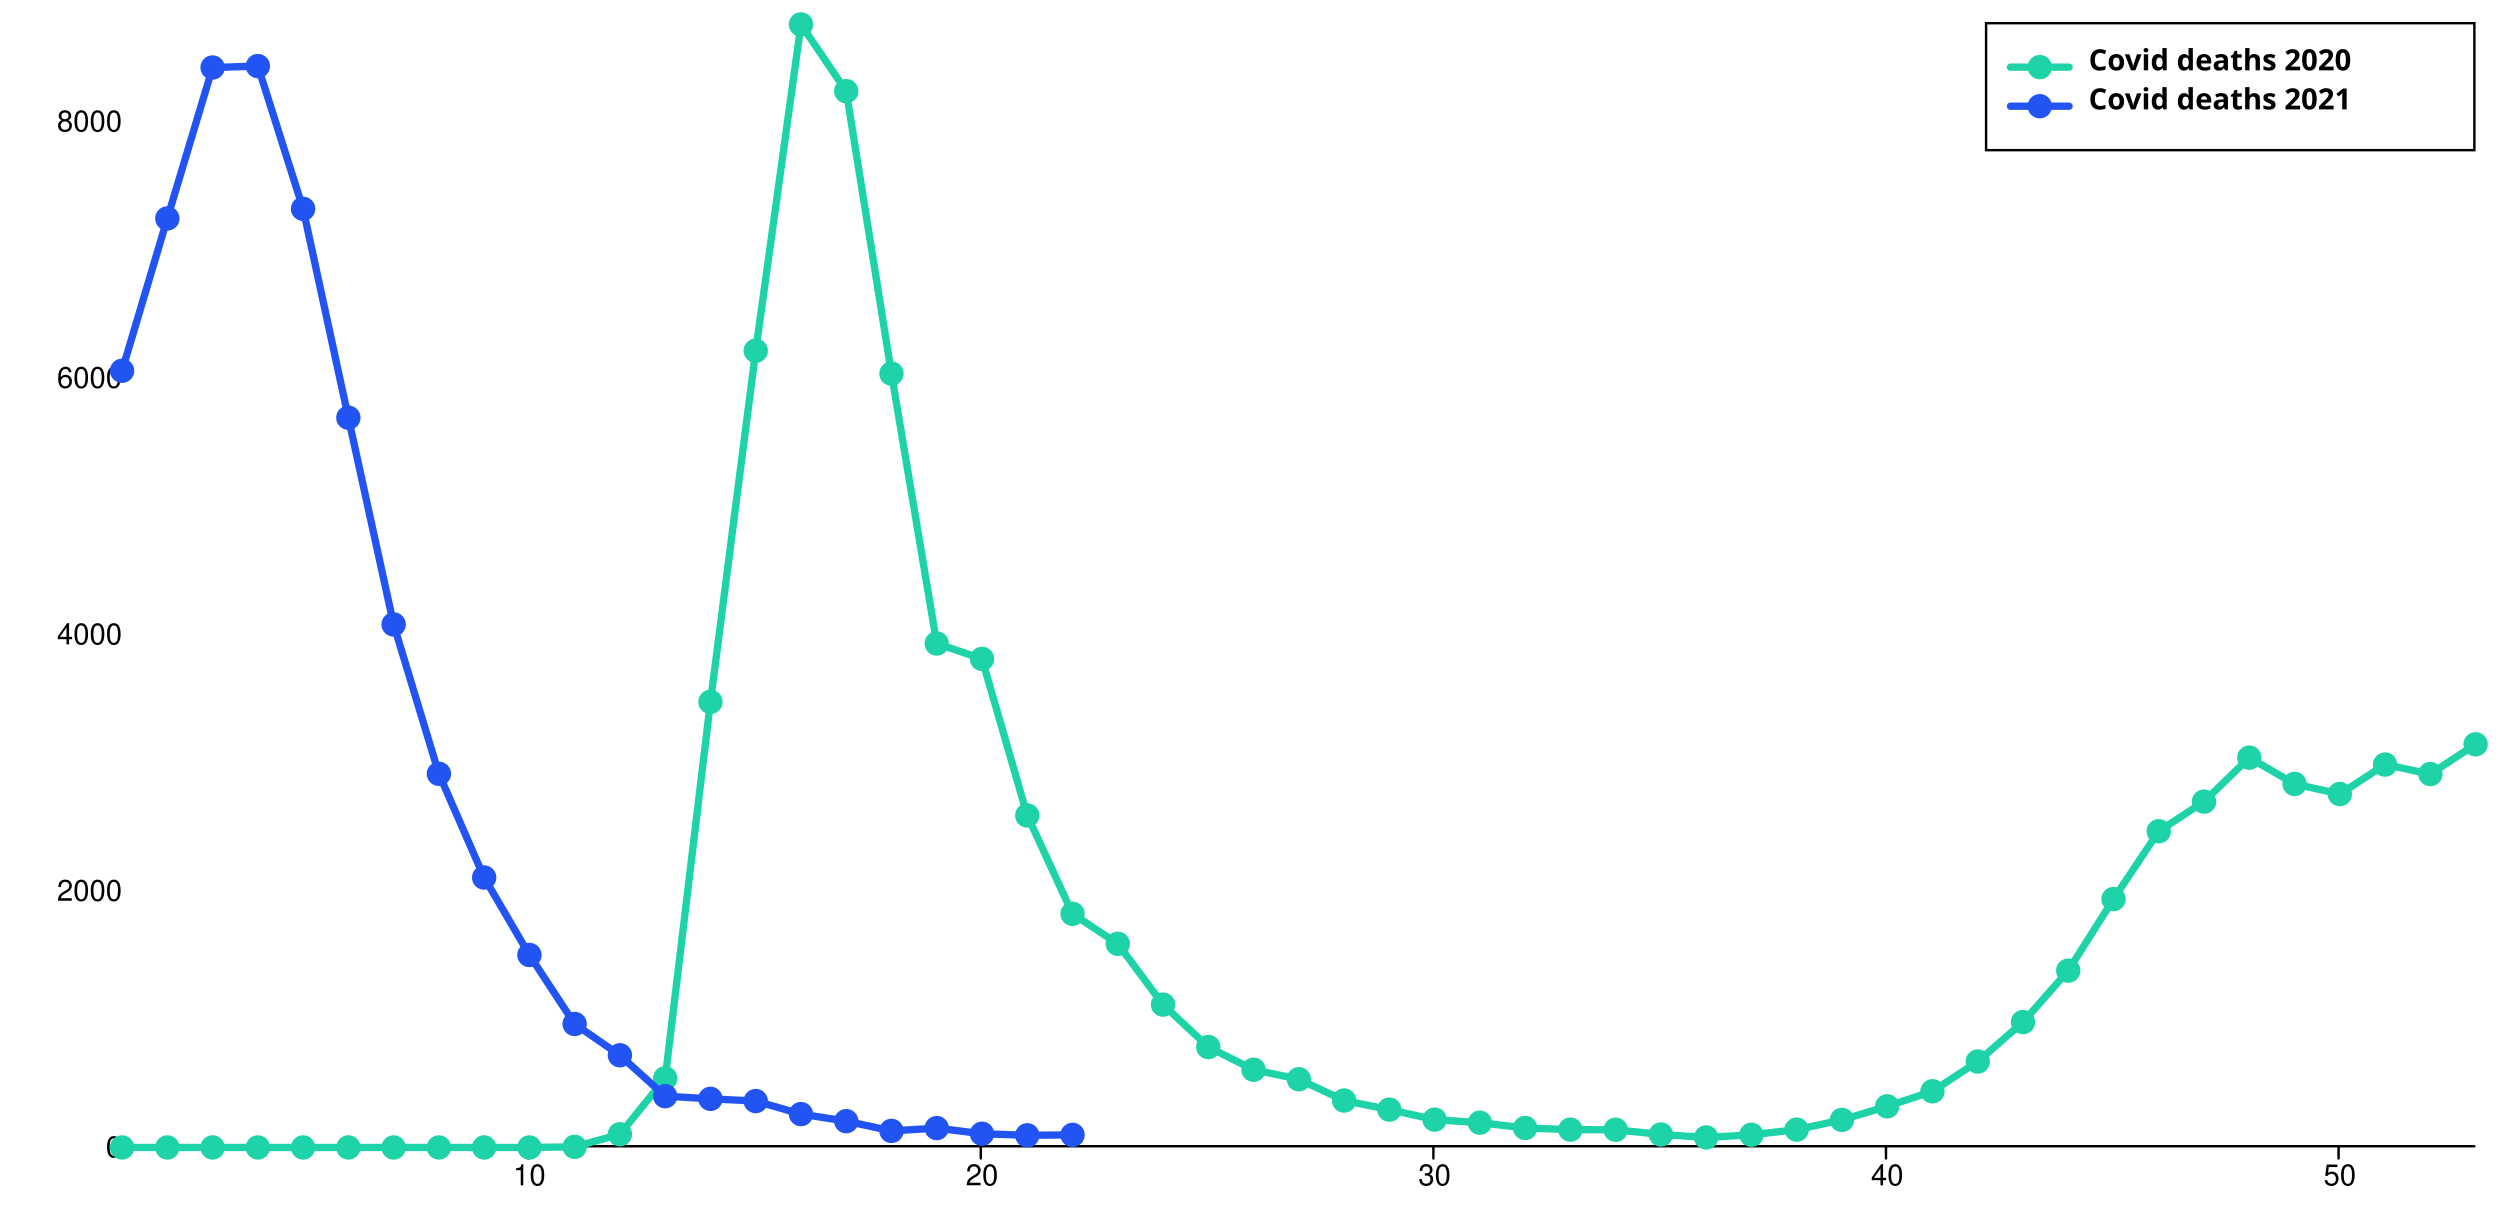
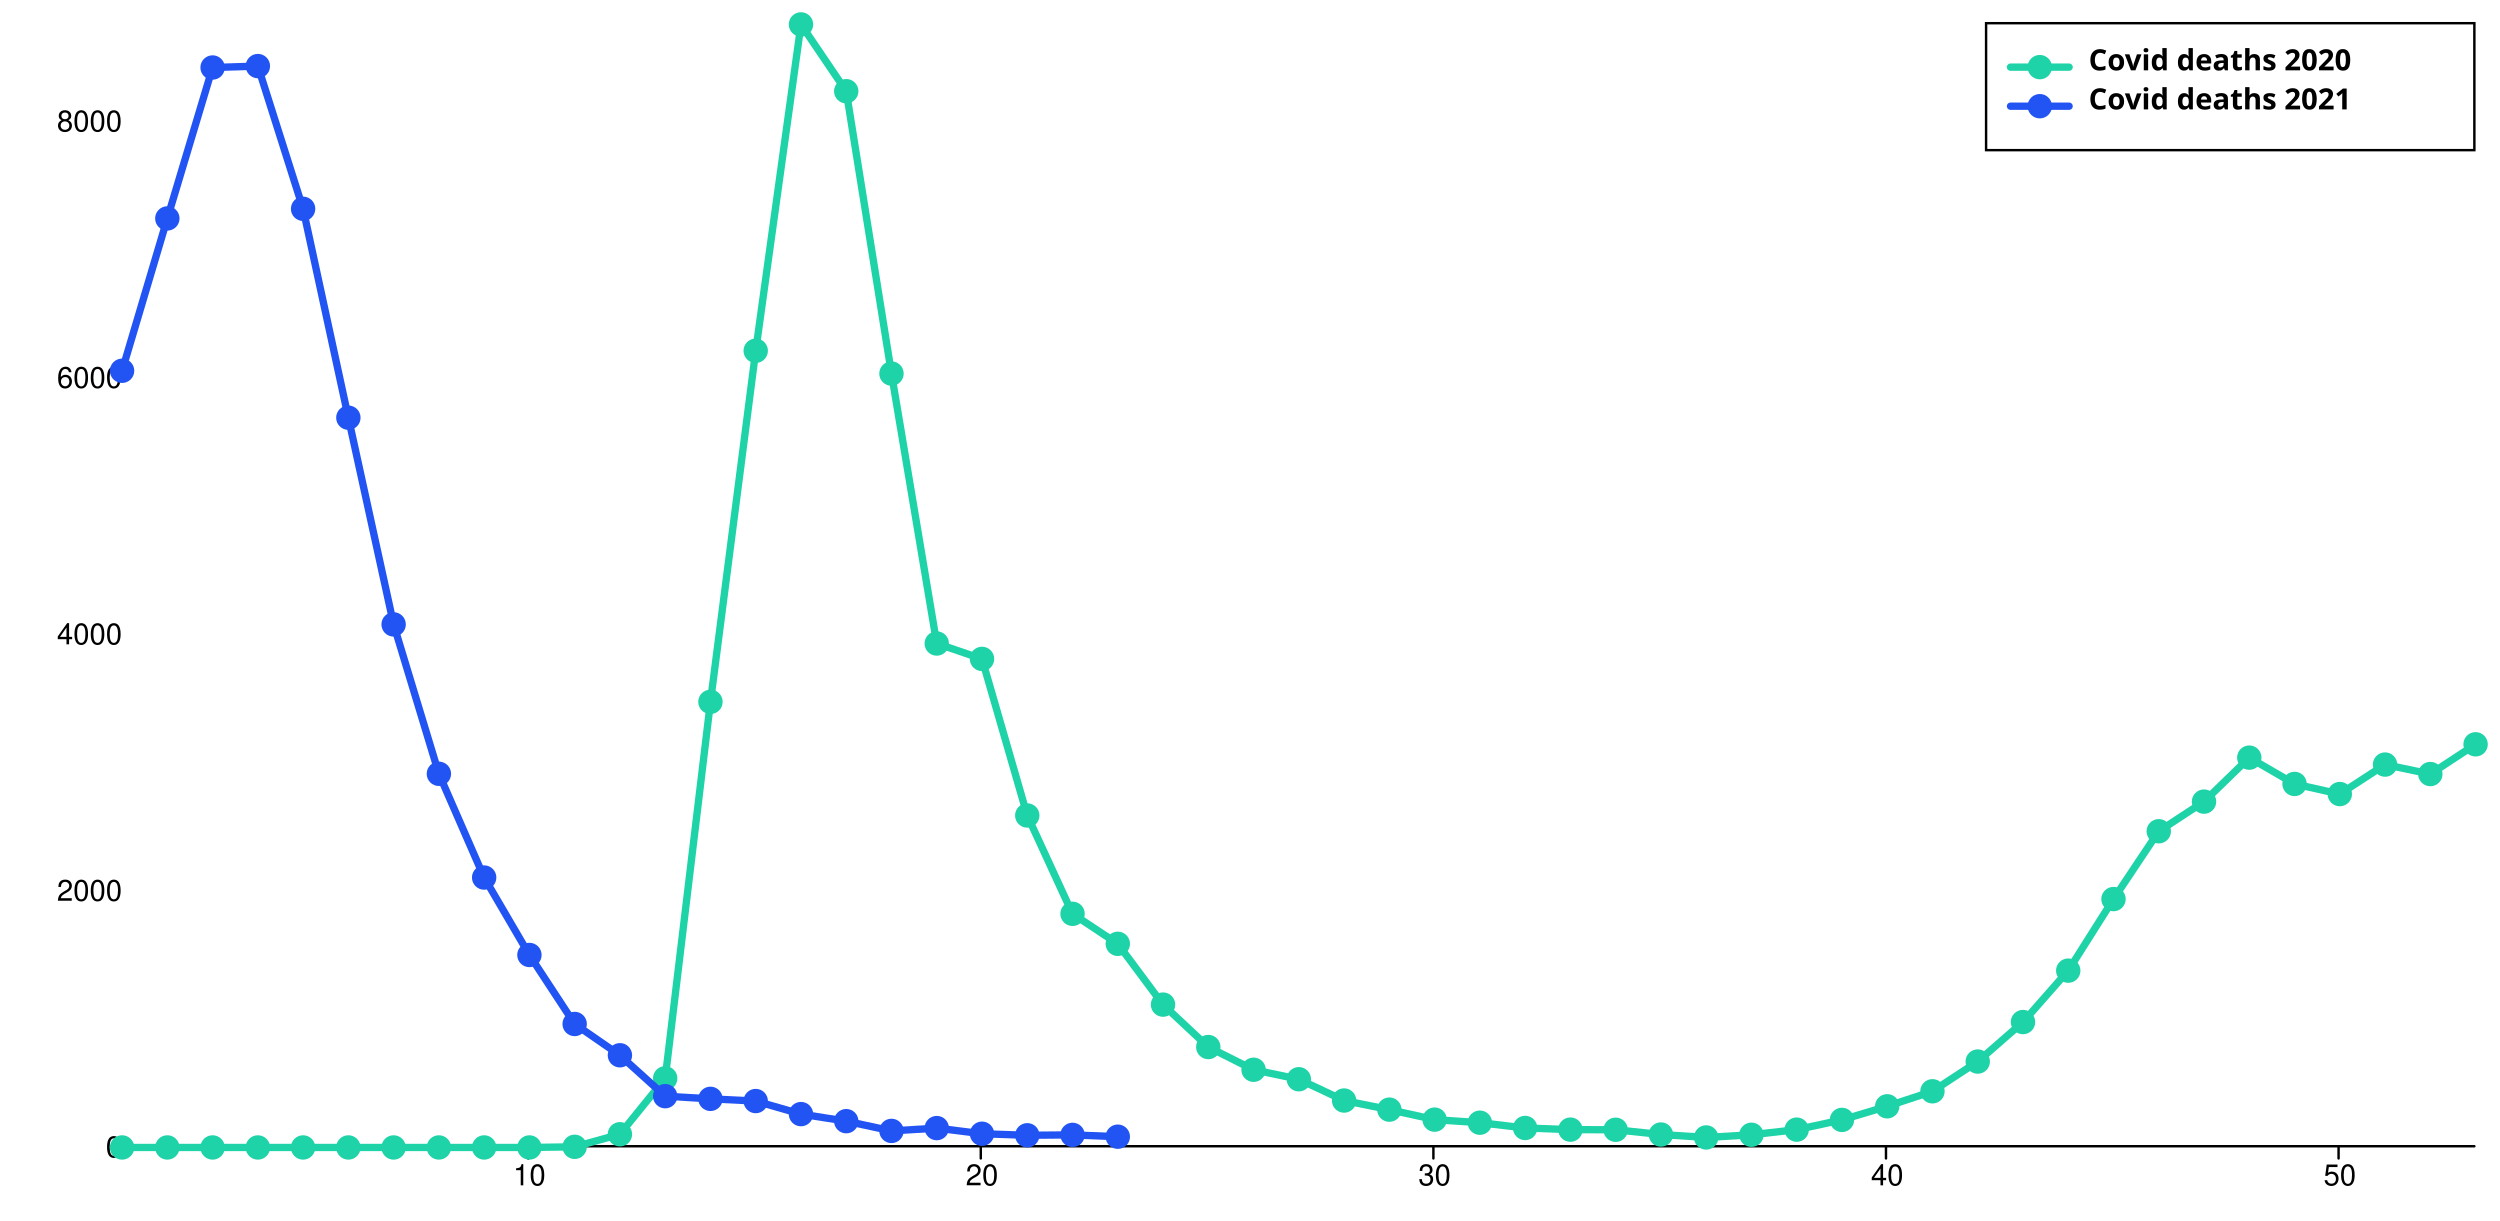
<svg xmlns="http://www.w3.org/2000/svg" width="1024" height="500" viewBox="0 0 1024 500" style="overflow:display" preserveAspectRatio="xMinYMin meet" overflow="visible">
  <defs>
    <style>
	.data-series path.line { fill-opacity: 0; stroke: black; }
	.data-series:hover path.line, .data-series.on path.line { cursor:pointer; }
	.data-series path.line.dotted { stroke-dasharray: 12 20 }
	#covid-deaths-2020-allages:hover path.line, #covid-deaths-2020-allages.on path.line { stroke-width: 5; }
	.data-series-0:hover circle, .data-series-0.on circle { display: inline; cursor:pointer; }
	#covid-deaths-2021-allages:hover path.line, #covid-deaths-2021-allages.on path.line { stroke-width: 5; }
	.data-series-1:hover circle, .data-series-1.on circle { display: inline; cursor:pointer; }
	.key rect { fill:transparent;stroke-width:1;stroke:black; }
	.key text { text-anchor:start;dominant-baseline:hanging;font-weight:bold;fill:black;stroke-width:0;font-family:sans-serif; }
	.graph-grid { font-family: "Helvetica Neue",Helvetica,Arial,"Lucida Grande",sans-serif; }
	.graph-grid line { stroke: black; stroke-width: 1; stroke-linecap: round; }
	.graph-grid.graph-grid-x text { text-anchor: middle; dominant-baseline: hanging; transform: translateY(10px); }
	.graph-grid.graph-grid-y text { text-anchor: end; dominant-baseline: middle; transform: translateX(-10px); }
	</style>
  </defs>
  <g class="graph-grid graph-grid-y">
    <line x1="49.50" y1="469.50" x2="1013.50" y2="469.50" data-left="50" />
    <text x="60" y="470" text-anchor="end">0</text>
    <text x="60" y="364.953" text-anchor="end">2000</text>
    <text x="60" y="259.906" text-anchor="end">4000</text>
    <text x="60" y="154.86" text-anchor="end">6000</text>
    <text x="60" y="49.813" text-anchor="end">8000</text>
    <text style="text-anchor:middle;dominant-baseline:hanging;font-weight:bold;transform: translateY(240px) rotate(-90deg);" />
  </g>
  <g class="graph-grid graph-grid-x">
    <line class="tick" x1="216.35" y1="469.50" x2="216.35" y2="474.50" />
    <text x="216.846" y="470" text-anchor="middle">10</text>
    <line class="tick" x1="401.73" y1="469.50" x2="401.73" y2="474.50" />
    <text x="402.231" y="470" text-anchor="middle">20</text>
    <line class="tick" x1="587.12" y1="469.50" x2="587.12" y2="474.50" />
    <text x="587.615" y="470" text-anchor="middle">30</text>
    <line class="tick" x1="772.50" y1="469.50" x2="772.50" y2="474.50" />
    <text x="773" y="470" text-anchor="middle">40</text>
    <line class="tick" x1="957.88" y1="469.50" x2="957.88" y2="474.50" />
    <text x="958.385" y="470" text-anchor="middle">50</text>
    <text style="text-anchor:middle;dominant-baseline:hanging;font-weight:bold;transform: translateY(240px) rotate(-90deg);" />
  </g>
  <g id="covid-deaths-2020-allages" class="data-series data-series-0">
    <path d="M 50.00,470.00L 68.54,470.00L 87.08,470.00L 105.62,470.00L 124.15,470.00L 142.69,470.00L 161.23,470.00L 179.77,470.00L 198.31,470.00L 216.85,470.00L 235.38,469.74L 253.92,464.59L 272.46,441.69L 291.00,287.48L 309.54,143.67L 328.08,10.00L 346.62,37.36L 365.15,153.02L 383.69,263.58L 402.23,269.89L 420.77,334.02L 439.31,374.30L 457.85,386.59L 476.38,411.49L 494.92,428.87L 513.46,438.17L 532.00,442.06L 550.54,450.78L 569.08,454.51L 587.62,458.60L 606.15,459.86L 624.69,462.02L 643.23,462.70L 661.77,462.75L 680.31,464.70L 698.85,465.90L 717.38,464.80L 735.92,462.70L 754.46,458.71L 773.00,453.14L 791.54,446.99L 810.08,434.81L 828.62,418.63L 847.15,397.57L 865.69,368.26L 884.23,340.48L 902.77,328.34L 921.31,310.33L 939.85,321.10L 958.38,325.25L 976.92,313.17L 995.46,317.05L 1014.00,304.87" class="line" style="stroke:#1DD3A7" stroke-width="3" stroke-linecap="round" />
    <circle cx="50.00" cy="470.00" data-y="0.00" data-x="1" r="5" fill="#1DD3A7" />
    <circle cx="68.54" cy="470.00" data-y="0.00" data-x="2" r="5" fill="#1DD3A7" />
    <circle cx="87.08" cy="470.00" data-y="0.00" data-x="3" r="5" fill="#1DD3A7" />
    <circle cx="105.62" cy="470.00" data-y="0.00" data-x="4" r="5" fill="#1DD3A7" />
    <circle cx="124.15" cy="470.00" data-y="0.00" data-x="5" r="5" fill="#1DD3A7" />
    <circle cx="142.69" cy="470.00" data-y="0.00" data-x="6" r="5" fill="#1DD3A7" />
    <circle cx="161.23" cy="470.00" data-y="0.00" data-x="7" r="5" fill="#1DD3A7" />
    <circle cx="179.77" cy="470.00" data-y="0.00" data-x="8" r="5" fill="#1DD3A7" />
    <circle cx="198.31" cy="470.00" data-y="0.00" data-x="9" r="5" fill="#1DD3A7" />
    <circle cx="216.85" cy="470.00" data-y="0.00" data-x="10" r="5" fill="#1DD3A7" />
    <circle cx="235.38" cy="469.74" data-y="5.00" data-x="11" r="5" fill="#1DD3A7" />
    <circle cx="253.92" cy="464.59" data-y="103.00" data-x="12" r="5" fill="#1DD3A7" />
    <circle cx="272.46" cy="441.69" data-y="539.00" data-x="13" r="5" fill="#1DD3A7" />
    <circle cx="291.00" cy="287.48" data-y="3475.00" data-x="14" r="5" fill="#1DD3A7" />
    <circle cx="309.54" cy="143.67" data-y="6213.00" data-x="15" r="5" fill="#1DD3A7" />
    <circle cx="328.08" cy="10.00" data-y="8758.00" data-x="16" r="5" fill="#1DD3A7" />
    <circle cx="346.62" cy="37.36" data-y="8237.00" data-x="17" r="5" fill="#1DD3A7" />
    <circle cx="365.15" cy="153.02" data-y="6035.00" data-x="18" r="5" fill="#1DD3A7" />
    <circle cx="383.69" cy="263.58" data-y="3930.00" data-x="19" r="5" fill="#1DD3A7" />
    <circle cx="402.23" cy="269.89" data-y="3810.00" data-x="20" r="5" fill="#1DD3A7" />
    <circle cx="420.77" cy="334.02" data-y="2589.00" data-x="21" r="5" fill="#1DD3A7" />
    <circle cx="439.31" cy="374.30" data-y="1822.00" data-x="22" r="5" fill="#1DD3A7" />
    <circle cx="457.85" cy="386.59" data-y="1588.00" data-x="23" r="5" fill="#1DD3A7" />
    <circle cx="476.38" cy="411.49" data-y="1114.00" data-x="24" r="5" fill="#1DD3A7" />
    <circle cx="494.92" cy="428.87" data-y="783.00" data-x="25" r="5" fill="#1DD3A7" />
    <circle cx="513.46" cy="438.17" data-y="606.00" data-x="26" r="5" fill="#1DD3A7" />
    <circle cx="532.00" cy="442.06" data-y="532.00" data-x="27" r="5" fill="#1DD3A7" />
    <circle cx="550.54" cy="450.78" data-y="366.00" data-x="28" r="5" fill="#1DD3A7" />
    <circle cx="569.08" cy="454.51" data-y="295.00" data-x="29" r="5" fill="#1DD3A7" />
    <circle cx="587.62" cy="458.60" data-y="217.00" data-x="30" r="5" fill="#1DD3A7" />
    <circle cx="606.15" cy="459.86" data-y="193.00" data-x="31" r="5" fill="#1DD3A7" />
    <circle cx="624.69" cy="462.02" data-y="152.00" data-x="32" r="5" fill="#1DD3A7" />
    <circle cx="643.23" cy="462.70" data-y="139.00" data-x="33" r="5" fill="#1DD3A7" />
    <circle cx="661.77" cy="462.75" data-y="138.00" data-x="34" r="5" fill="#1DD3A7" />
    <circle cx="680.31" cy="464.70" data-y="101.00" data-x="35" r="5" fill="#1DD3A7" />
    <circle cx="698.85" cy="465.90" data-y="78.00" data-x="36" r="5" fill="#1DD3A7" />
    <circle cx="717.38" cy="464.80" data-y="99.00" data-x="37" r="5" fill="#1DD3A7" />
    <circle cx="735.92" cy="462.70" data-y="139.00" data-x="38" r="5" fill="#1DD3A7" />
    <circle cx="754.46" cy="458.71" data-y="215.00" data-x="39" r="5" fill="#1DD3A7" />
    <circle cx="773.00" cy="453.14" data-y="321.00" data-x="40" r="5" fill="#1DD3A7" />
    <circle cx="791.54" cy="446.99" data-y="438.00" data-x="41" r="5" fill="#1DD3A7" />
    <circle cx="810.08" cy="434.81" data-y="670.00" data-x="42" r="5" fill="#1DD3A7" />
    <circle cx="828.62" cy="418.63" data-y="978.00" data-x="43" r="5" fill="#1DD3A7" />
    <circle cx="847.15" cy="397.57" data-y="1379.00" data-x="44" r="5" fill="#1DD3A7" />
    <circle cx="865.69" cy="368.26" data-y="1937.00" data-x="45" r="5" fill="#1DD3A7" />
    <circle cx="884.23" cy="340.48" data-y="2466.00" data-x="46" r="5" fill="#1DD3A7" />
    <circle cx="902.77" cy="328.34" data-y="2697.00" data-x="47" r="5" fill="#1DD3A7" />
    <circle cx="921.31" cy="310.33" data-y="3040.00" data-x="48" r="5" fill="#1DD3A7" />
    <circle cx="939.85" cy="321.10" data-y="2835.00" data-x="49" r="5" fill="#1DD3A7" />
    <circle cx="958.38" cy="325.25" data-y="2756.00" data-x="50" r="5" fill="#1DD3A7" />
    <circle cx="976.92" cy="313.17" data-y="2986.00" data-x="51" r="5" fill="#1DD3A7" />
    <circle cx="995.46" cy="317.05" data-y="2912.00" data-x="52" r="5" fill="#1DD3A7" />
    <circle cx="1014.00" cy="304.87" data-y="3144.00" data-x="53" r="5" fill="#1DD3A7" />
  </g>
  <g id="covid-deaths-2021-allages" class="data-series data-series-1">
-     <path d="M 50.00,151.87L 68.54,89.47L 87.08,27.65L 105.62,27.07L 124.15,85.53L 142.69,171.09L 161.23,255.76L 179.77,316.95L 198.31,359.44L 216.85,391.16L 235.38,419.42L 253.92,432.24L 272.46,448.99L 291.00,450.09L 309.54,450.99L 328.08,456.34L 346.62,459.23L 365.15,463.22L 383.69,462.07L 402.23,464.38L 420.77,465.01L 439.31,464.85" class="line" style="stroke:#2254F4" stroke-width="3" stroke-linecap="round" />
+     <path d="M 50.00,151.87L 68.54,89.47L 87.08,27.65L 105.62,27.07L 124.15,85.53L 142.69,171.09L 161.23,255.76L 179.77,316.95L 198.31,359.44L 216.85,391.16L 235.38,419.42L 253.92,432.24L 272.46,448.99L 291.00,450.09L 309.54,450.99L 328.08,456.34L 346.62,459.23L 365.15,463.22L 383.69,462.07L 402.23,464.38L 420.77,465.01L 439.31,464.85L 457.85,465.59" class="line" style="stroke:#2254F4" stroke-width="3" stroke-linecap="round" />
    <circle cx="50.00" cy="151.87" data-y="6057.00" data-x="1" r="5" fill="#2254F4" />
    <circle cx="68.54" cy="89.47" data-y="7245.00" data-x="2" r="5" fill="#2254F4" />
    <circle cx="87.08" cy="27.65" data-y="8422.00" data-x="3" r="5" fill="#2254F4" />
    <circle cx="105.62" cy="27.07" data-y="8433.00" data-x="4" r="5" fill="#2254F4" />
    <circle cx="124.15" cy="85.53" data-y="7320.00" data-x="5" r="5" fill="#2254F4" />
    <circle cx="142.69" cy="171.09" data-y="5691.00" data-x="6" r="5" fill="#2254F4" />
    <circle cx="161.23" cy="255.76" data-y="4079.00" data-x="7" r="5" fill="#2254F4" />
    <circle cx="179.77" cy="316.95" data-y="2914.00" data-x="8" r="5" fill="#2254F4" />
    <circle cx="198.31" cy="359.44" data-y="2105.00" data-x="9" r="5" fill="#2254F4" />
    <circle cx="216.85" cy="391.16" data-y="1501.00" data-x="10" r="5" fill="#2254F4" />
    <circle cx="235.38" cy="419.42" data-y="963.00" data-x="11" r="5" fill="#2254F4" />
    <circle cx="253.92" cy="432.24" data-y="719.00" data-x="12" r="5" fill="#2254F4" />
    <circle cx="272.46" cy="448.99" data-y="400.00" data-x="13" r="5" fill="#2254F4" />
    <circle cx="291.00" cy="450.09" data-y="379.00" data-x="14" r="5" fill="#2254F4" />
    <circle cx="309.54" cy="450.99" data-y="362.00" data-x="15" r="5" fill="#2254F4" />
    <circle cx="328.08" cy="456.34" data-y="260.00" data-x="16" r="5" fill="#2254F4" />
    <circle cx="346.62" cy="459.23" data-y="205.00" data-x="17" r="5" fill="#2254F4" />
    <circle cx="365.15" cy="463.22" data-y="129.00" data-x="18" r="5" fill="#2254F4" />
    <circle cx="383.69" cy="462.07" data-y="151.00" data-x="19" r="5" fill="#2254F4" />
    <circle cx="402.23" cy="464.38" data-y="107.00" data-x="20" r="5" fill="#2254F4" />
    <circle cx="420.77" cy="465.01" data-y="95.00" data-x="21" r="5" fill="#2254F4" />
    <circle cx="439.31" cy="464.85" data-y="98.00" data-x="22" r="5" fill="#2254F4" />
+     <circle cx="457.85" cy="465.59" data-y="84.00" data-x="23" r="5" fill="#2254F4" />
  </g>
  <g class="key">
    <rect x="813.5" y="9.5" width="200" height="52" />
    <g id="covid-deaths-2020-allages-key">&gt;	<text x="823.5" y="19.5">
        <tspan dx="32" dy="0">Covid deaths 2020</tspan>
      </text>
      <path d="M823.50,27.50 l 24 0" class="line" style="stroke:#1DD3A7" stroke-width="3" stroke-linecap="round" />
      <circle cx="835.50" cy="27.50" r="5" fill="#1DD3A7" />
    </g>
    <g id="covid-deaths-2021-allages-key">&gt;	<text x="823.5" y="35.5">
        <tspan dx="32" dy="0">Covid deaths 2021</tspan>
      </text>
      <path d="M823.50,43.50 l 24 0" class="line" style="stroke:#2254F4" stroke-width="3" stroke-linecap="round" />
      <circle cx="835.50" cy="43.50" r="5" fill="#2254F4" />
    </g>
  </g>
</svg>
